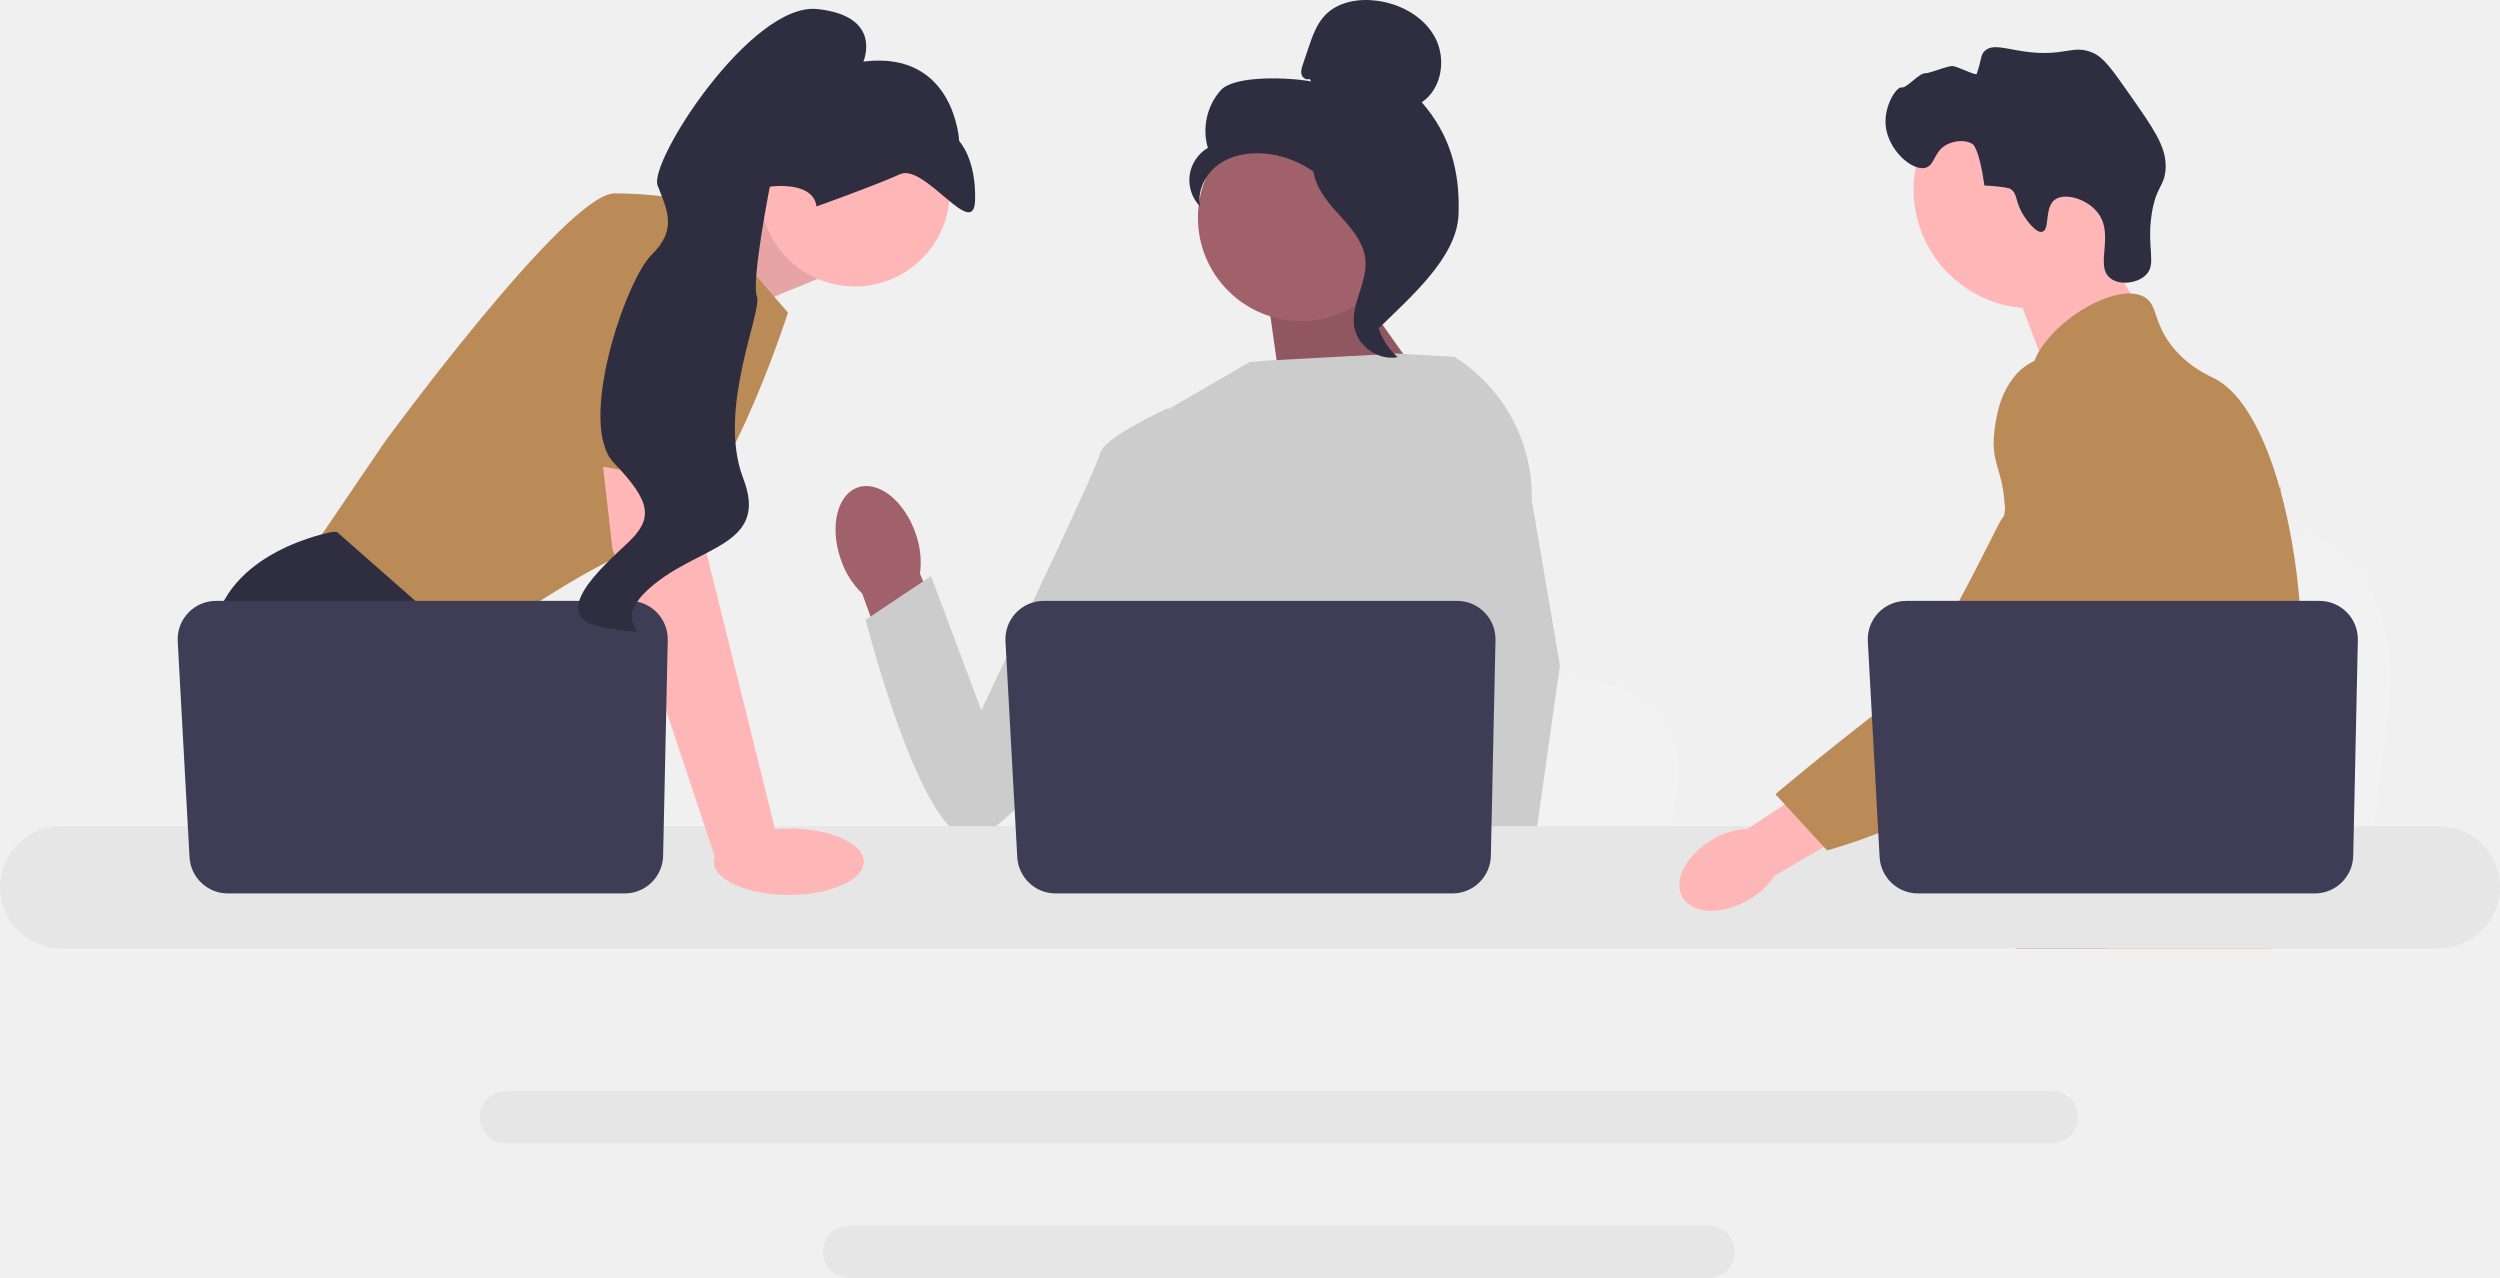
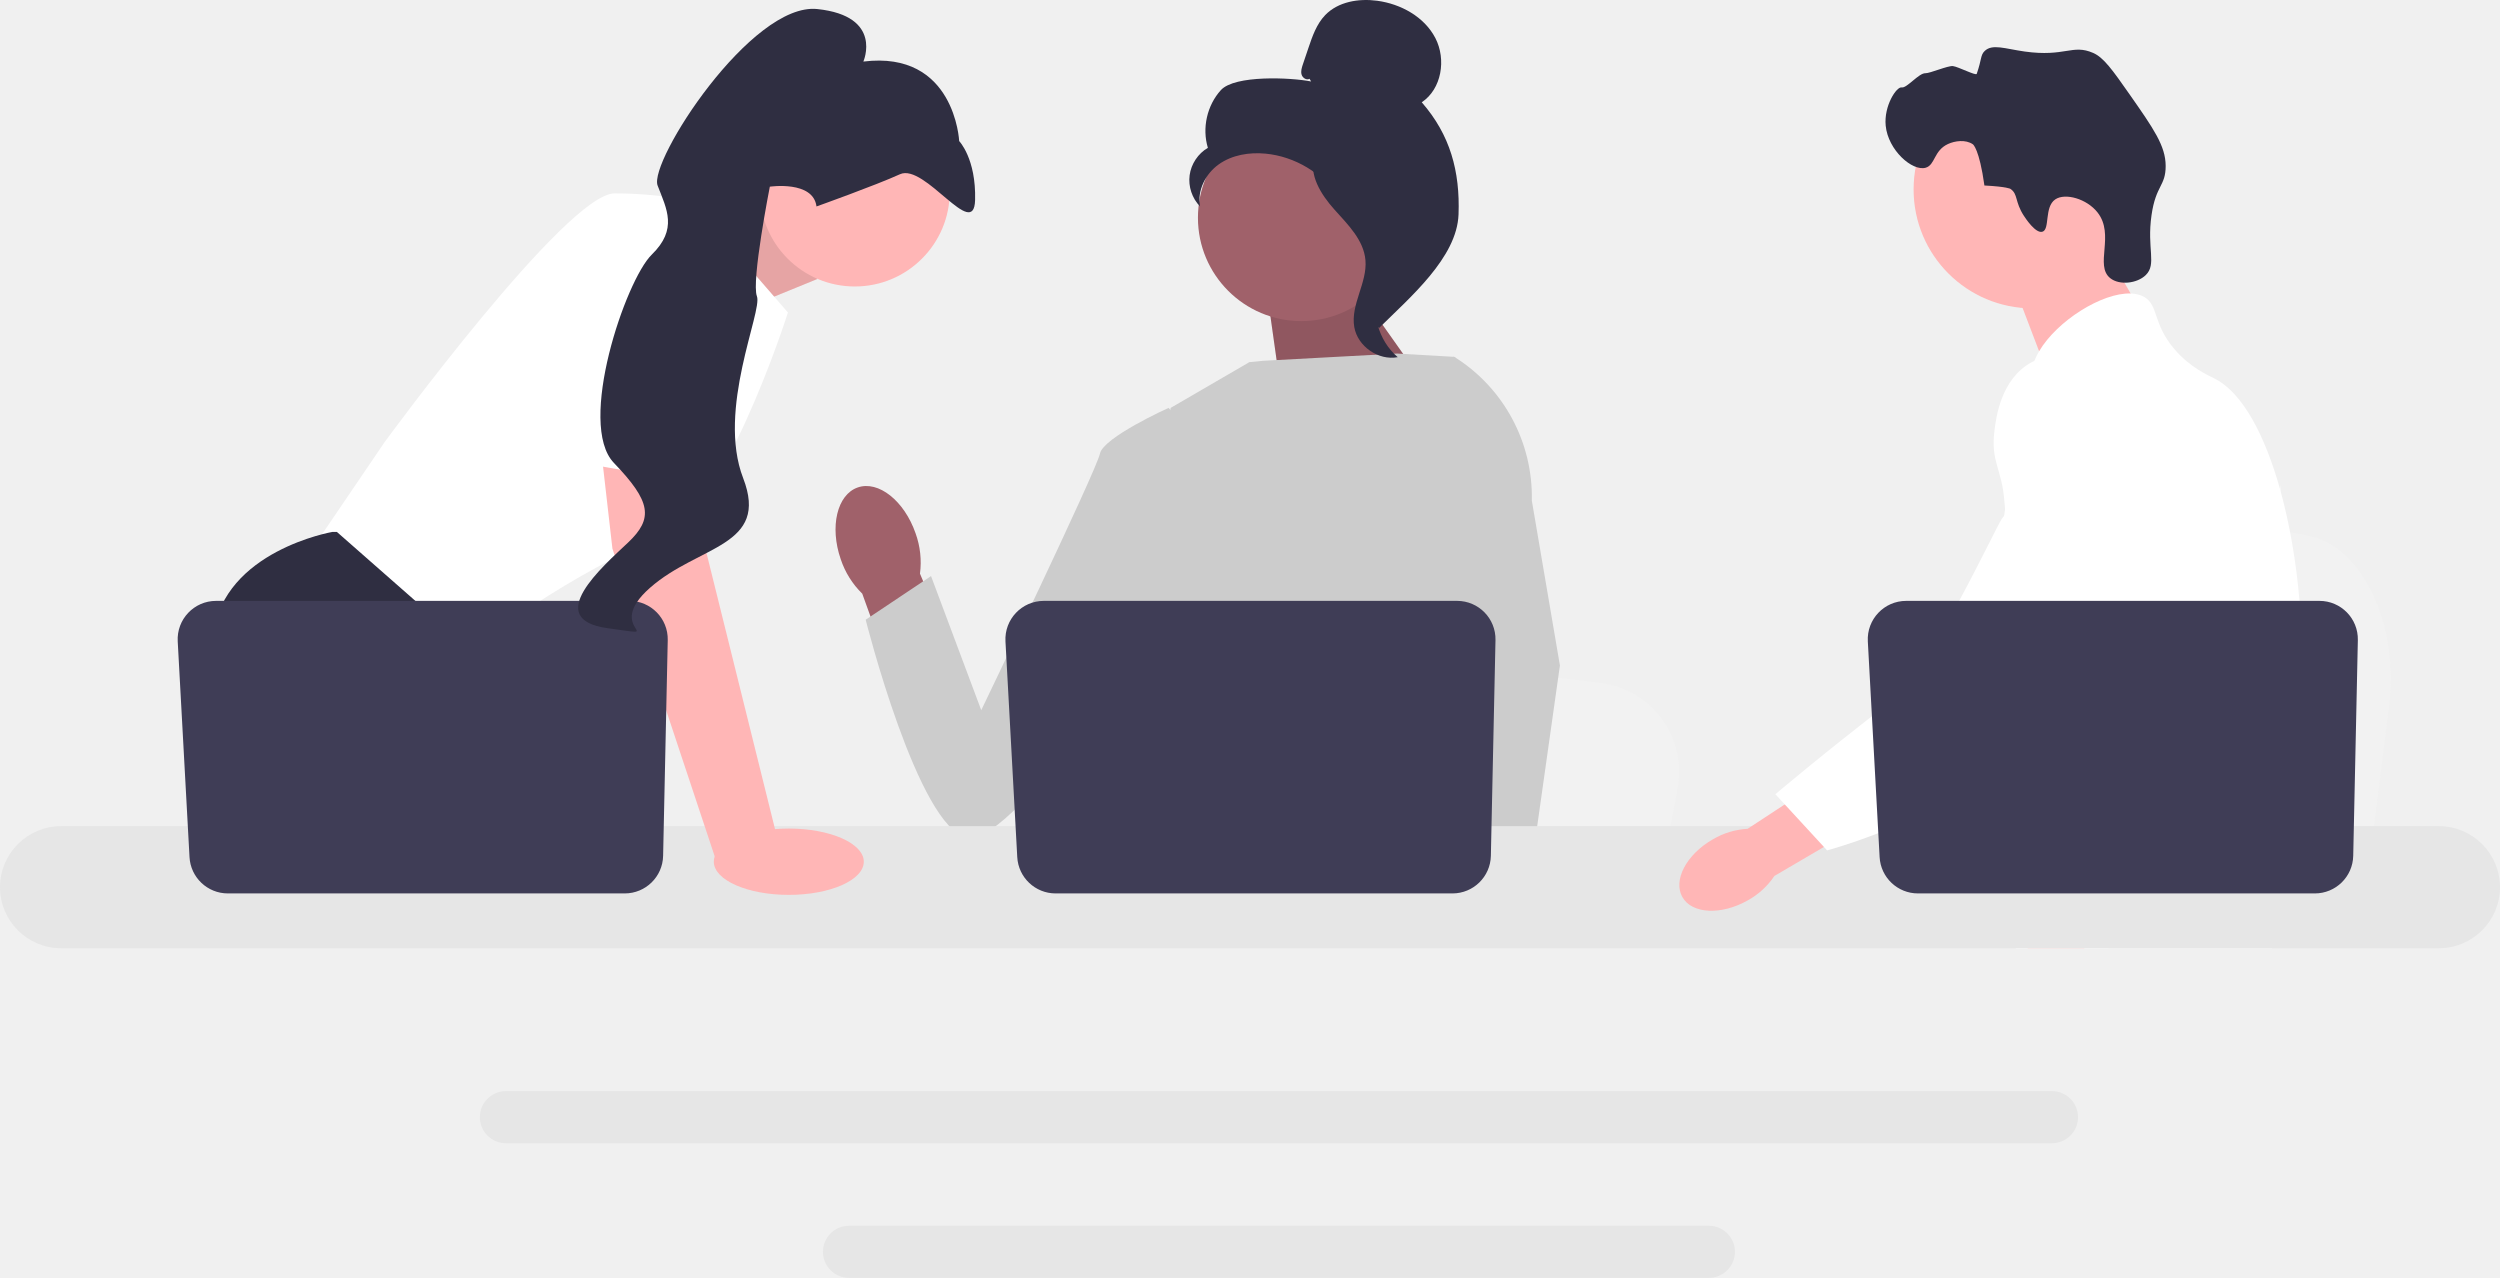
<svg xmlns="http://www.w3.org/2000/svg" width="866.81" height="443.068" viewBox="0 0 866.81 443.068">
  <path d="M828.335,244.952l-2.715,21.622-6.739,53.704h-135.383c1.057-12.037,2.502-29.362,4.046-48.065,.152-1.868,.312-3.748,.464-5.639,3.872-47.014,8.108-100.216,8.108-100.216l17.799,3.316,34.532,6.421,14.071,2.615,37.681,7.017c18.787,3.491,31.71,30.693,28.135,59.226Z" fill="#f2f2f2" />
  <polygon points="725.93 79.358 742.579 108.492 710.58 131.169 696.93 95.358 725.93 79.358" fill="#ffb6b6" />
  <circle cx="704.735" cy="65.675" r="41.244" fill="#ffb6b6" />
  <path d="M701.774,74.896c-3.275-4.984-1.99-7.591-4.731-9.423-0-0-1.103-.737-8.999-1.157h0c-1.768-12.724-3.975-14.267-3.975-14.267-2.543-1.778-6.318-1.201-8.666-.113-4.966,2.3-4.391,7.269-7.735,8.22-4.619,1.314-13.024-6.092-13.852-14.569-.675-6.915,3.78-13.631,5.547-13.276,1.752,.352,5.947-5.003,8.212-4.92,1.547,.056,7.867-2.691,9.567-2.476,1.857,.235,7.978,3.429,8.234,2.699,1.773-5.072,1.252-6.479,2.756-7.93,2.665-2.571,7.026-.781,13.866,.181,14.074,1.978,16.531-2.663,23.743,.483,3.644,1.589,6.692,5.874,12.641,14.38,8.319,11.895,12.479,17.842,12.506,24.779,.027,7.074-3.398,6.625-4.903,17.098-1.675,11.658,1.884,16.989-2.004,20.777-3.005,2.927-9.113,3.622-12.322,1.053-5.494-4.399,1.696-15.012-4.384-22.767-3.732-4.76-11.238-6.878-14.676-4.525-3.888,2.66-1.746,10.469-4.48,11.21-2.341,.634-5.772-4.588-6.343-5.457Z" fill="#2f2e41" />
-   <path d="M797.85,237.338c-1.15,19.67-5.72,25.88-7.32,49.11-.35,5.1-.56,11.02-.56,18.08,0,1.8,.01,3.54,.01,5.24,0,3.62-.069,7.04-.49,10.51-.319,2.77-.869,5.56-1.779,8.5h-88.83c-.01-.02-.01-.04-.021-.06-.52-2.26-.85-4.42-1.1-6.49-.08-.66-.15-1.31-.21-1.95-.08-.75-.15-1.49-.22-2.22-.271-2.91-.54-5.66-1.181-8.29-.859-3.63-2.42-7.05-5.62-10.35-1.31-1.35-2.619-2.4-3.899-3.32-.25-.17-.49-.34-.74-.51-3.54-2.43-6.89-4.18-9.79-9.14-.05-.07-.09-.15-.13-.22-.5-.87-1.8-3.15-2.74-6.19-.99-3.16-1.59-7.13-.51-11.19,2.57-9.62,12.09-10.58,19.87-20.3,.84-1.05,1.67-2.21,2.46-3.5,3.52-5.72,4.47-10.76,5.59-16.75,.18-.97,.34-1.93,.47-2.86,.101-.7,.19-1.39,.261-2.07,.619-5.71,.319-10.63-.41-15.03-2.38-14.41-9.4-23.33-4.44-36.26,1.561-4.06,3.771-7.11,6-9.72,4.72-5.53,9.57-9.12,8.73-16.26-.851-7.2-6.311-8.19-6.92-14.48-.311-3.18,.729-6.53,2.68-9.82v-.01c6.24-10.59,21.82-20.34,31.72-20.03,1.83,.05,3.45,.46,4.8,1.25,4.891,2.88,2.851,9.17,10.341,17.99,5.569,6.55,11.869,9.17,14.26,10.41,9.47,4.94,17.17,19.51,22.399,38.14,.04,.14,.08,.28,.12,.43,3.23,11.67,5.511,24.92,6.641,38.36,.479,5.69,.76,11.41,.819,17.07,.051,4.52-.05,8.44-.26,11.93Z" fill="#ba8b57" />
+   <path d="M797.85,237.338c-1.15,19.67-5.72,25.88-7.32,49.11-.35,5.1-.56,11.02-.56,18.08,0,1.8,.01,3.54,.01,5.24,0,3.62-.069,7.04-.49,10.51-.319,2.77-.869,5.56-1.779,8.5h-88.83c-.01-.02-.01-.04-.021-.06-.52-2.26-.85-4.42-1.1-6.49-.08-.66-.15-1.31-.21-1.95-.08-.75-.15-1.49-.22-2.22-.271-2.91-.54-5.66-1.181-8.29-.859-3.63-2.42-7.05-5.62-10.35-1.31-1.35-2.619-2.4-3.899-3.32-.25-.17-.49-.34-.74-.51-3.54-2.43-6.89-4.18-9.79-9.14-.05-.07-.09-.15-.13-.22-.5-.87-1.8-3.15-2.74-6.19-.99-3.16-1.59-7.13-.51-11.19,2.57-9.62,12.09-10.58,19.87-20.3,.84-1.05,1.67-2.21,2.46-3.5,3.52-5.72,4.47-10.76,5.59-16.75,.18-.97,.34-1.93,.47-2.86,.101-.7,.19-1.39,.261-2.07,.619-5.71,.319-10.63-.41-15.03-2.38-14.41-9.4-23.33-4.44-36.26,1.561-4.06,3.771-7.11,6-9.72,4.72-5.53,9.57-9.12,8.73-16.26-.851-7.2-6.311-8.19-6.92-14.48-.311-3.18,.729-6.53,2.68-9.82v-.01c6.24-10.59,21.82-20.34,31.72-20.03,1.83,.05,3.45,.46,4.8,1.25,4.891,2.88,2.851,9.17,10.341,17.99,5.569,6.55,11.869,9.17,14.26,10.41,9.47,4.94,17.17,19.51,22.399,38.14,.04,.14,.08,.28,.12,.43,3.23,11.67,5.511,24.92,6.641,38.36,.479,5.69,.76,11.41,.819,17.07,.051,4.52-.05,8.44-.26,11.93Z" fill="#ffffff" />
  <g>
    <polygon points="731.331 304.728 729.52 309.768 728.38 312.927 725.74 320.278 722.68 328.778 703.01 328.778 706.31 320.278 707.84 316.318 710.38 309.768 714.64 298.768 731.331 304.728" fill="#ffb6b6" />
-     <path d="M790.84,167.827c-.05,.65-.12,1.37-.19,2.15-.779,7.94-2.62,22.15-5.31,38.36-1.42,8.55-3.08,17.66-4.95,26.71-4.02,19.53-9.02,38.76-14.67,51.4-1.01,2.28-2.05,4.34-3.11,6.16-.81,1.39-1.66,2.76-2.55,4.11-2.88,4.43-6.11,8.63-9.46,12.55-.13,.17-.28,.33-.43,.5-.54,.64-1.101,1.27-1.66,1.9-2.74,3.09-5.54,5.97-8.25,8.61-3.3,3.22-6.48,6.07-9.33,8.5h-31.94l-.13-.06-4.6-2.04s1.31-1.54,3.5-4.45c.45-.59,.93-1.24,1.45-1.95,.64-.87,1.33-1.83,2.069-2.87,1.54-2.18,3.29-4.74,5.17-7.64,3.641-5.61,7.79-12.51,11.98-20.5,.48-.93,.97-1.87,1.46-2.82,.01-.03,.03-.06,.04-.09,.83-1.62,1.65-3.29,2.47-4.99,6.95-14.46,8.94-26.46,9.511-30.35,.8-5.5,1.909-13.19,1.609-21.65-.2-5.58-1.01-11.48-2.939-17.34v-.01c-.4-1.23-.851-2.46-1.36-3.68-.91-2.19-1.99-4.35-3.271-6.48-5.649-9.38-10.239-9.77-13.89-19.99-1.08-3.03-3.53-9.87-2.78-17.09v-.01c.091-.89,.24-1.79,.44-2.69v-.01c.05-.25,.12-.51,.19-.76,.569-2.21,1.51-4.4,2.939-6.48,2.79-4.04,6.6-6.44,10.01-7.87l.011-.01c3.939-1.64,7.34-1.99,8-2.05,14.609-1.3,25.939,10.98,32.13,17.69,2.39,2.59,4.58,4.76,6.58,6.53,15.569,13.9,19.84,5.02,20.949,.43,.17-.71,.261-1.32,.311-1.72Z" fill="#ba8b57" />
-     <path d="M790.89,167.308c0,.05-.01,.22-.05,.5,.02-.15,.03-.3,.04-.44,0-.03,0-.05,.01-.06Z" fill="#ba8b57" />
+     <path d="M790.84,167.827c-.05,.65-.12,1.37-.19,2.15-.779,7.94-2.62,22.15-5.31,38.36-1.42,8.55-3.08,17.66-4.95,26.71-4.02,19.53-9.02,38.76-14.67,51.4-1.01,2.28-2.05,4.34-3.11,6.16-.81,1.39-1.66,2.76-2.55,4.11-2.88,4.43-6.11,8.63-9.46,12.55-.13,.17-.28,.33-.43,.5-.54,.64-1.101,1.27-1.66,1.9-2.74,3.09-5.54,5.97-8.25,8.61-3.3,3.22-6.48,6.07-9.33,8.5h-31.94l-.13-.06-4.6-2.04s1.31-1.54,3.5-4.45c.45-.59,.93-1.24,1.45-1.95,.64-.87,1.33-1.83,2.069-2.87,1.54-2.18,3.29-4.74,5.17-7.64,3.641-5.61,7.79-12.51,11.98-20.5,.48-.93,.97-1.87,1.46-2.82,.01-.03,.03-.06,.04-.09,.83-1.62,1.65-3.29,2.47-4.99,6.95-14.46,8.94-26.46,9.511-30.35,.8-5.5,1.909-13.19,1.609-21.65-.2-5.58-1.01-11.48-2.939-17.34v-.01c-.4-1.23-.851-2.46-1.36-3.68-.91-2.19-1.99-4.35-3.271-6.48-5.649-9.38-10.239-9.77-13.89-19.99-1.08-3.03-3.53-9.87-2.78-17.09v-.01c.091-.89,.24-1.79,.44-2.69v-.01c.05-.25,.12-.51,.19-.76,.569-2.21,1.51-4.4,2.939-6.48,2.79-4.04,6.6-6.44,10.01-7.87l.011-.01c3.939-1.64,7.34-1.99,8-2.05,14.609-1.3,25.939,10.98,32.13,17.69,2.39,2.59,4.58,4.76,6.58,6.53,15.569,13.9,19.84,5.02,20.949,.43,.17-.71,.261-1.32,.311-1.72Z" fill="#ffffff" />
+     <path d="M790.89,167.308c0,.05-.01,.22-.05,.5,.02-.15,.03-.3,.04-.44,0-.03,0-.05,.01-.06Z" fill="#ffffff" />
  </g>
  <path d="M711.47,378.318H175.42c-4.98,0-9.04,4.05-9.04,9.03,0,4.99,4.06,9.04,9.04,9.04H711.47c4.979,0,9.03-4.05,9.03-9.04,0-4.98-4.051-9.03-9.03-9.03Z" fill="#e6e6e6" />
  <path d="M592.51,424.998H294.37c-4.98,0-9.03,4.05-9.03,9.03s4.05,9.04,9.03,9.04h298.14c4.98,0,9.04-4.06,9.04-9.04s-4.06-9.03-9.04-9.03Z" fill="#e6e6e6" />
  <polygon points="235.069 81.275 268.853 67.057 283.344 96.762 247.842 111.253 235.069 81.275" fill="#ffb6b6" />
  <polygon points="235.069 81.275 268.853 67.057 283.344 96.762 247.842 111.253 235.069 81.275" opacity=".1" />
-   <path d="M239.872,69.955l33.328,38.4s-23.185,73.177-46.369,79.698-65.932,38.4-65.932,38.4l-53.615-34.777,26.083-38.4s63.034-86.218,79.698-86.218c16.664,0,26.807,2.898,26.807,2.898Z" fill="#ba8b57" />
+   <path d="M239.872,69.955l33.328,38.4s-23.185,73.177-46.369,79.698-65.932,38.4-65.932,38.4l-53.615-34.777,26.083-38.4s63.034-86.218,79.698-86.218c16.664,0,26.807,2.898,26.807,2.898Z" fill="#ffffff" />
  <path d="M194.843,320.278H117.261l-4.905-6.557-20.026-26.771-4.608-6.158s-17.389-31.879-13.766-60.86c3.623-28.981,41.298-35.502,41.298-35.502h1.55l46.123,40.53-2.753,37.719,14.606,24.272,20.062,33.328Z" fill="#2f2e41" />
  <polygon points="133.15 320.278 112.356 320.278 112.356 289.486 133.15 320.278" fill="#2f2e41" />
  <path d="M581.644,273.532l-2.587,13.418-6.419,33.328h-128.958c1.007-7.47,2.384-18.222,3.854-29.829,.145-1.159,.297-2.326,.442-3.499,3.688-29.177,7.723-62.193,7.723-62.193l16.954,2.058,32.893,3.985,13.404,1.623,35.893,4.354c17.896,2.166,30.205,19.048,26.8,36.755Z" fill="#f2f2f2" />
  <path d="M764.144,320.278h-69.945c1.065-1.253,1.666-1.978,1.666-1.978l20.968-3.463,43.203-7.129s1.971,5.093,4.108,12.571Z" fill="#2f2e41" />
  <polygon points="467.455 95.766 497.873 138.784 444.814 140.369 439.119 99.942 467.455 95.766" fill="#a0616a" />
  <polygon points="467.455 95.766 497.873 138.784 444.814 140.369 439.119 99.942 467.455 95.766" opacity=".1" />
-   <path id="uuid-ae755ff6-bb09-410e-86b1-7d1b81a37005-550" d="M317.446,184.896c-3.903-11.259-12.876-18.372-20.041-15.887-7.165,2.485-9.808,13.625-5.902,24.888,1.499,4.52,4.058,8.616,7.464,11.945l17.14,47.497,22.117-8.518-19.245-45.919c.615-4.724,.089-9.526-1.533-14.005Z" fill="#a0616a" />
+   <path id="uuid-ae755ff6-bb09-410e-86b1-7d1b81a37005-117" d="M317.446,184.896c-3.903-11.259-12.876-18.372-20.041-15.887-7.165,2.485-9.808,13.625-5.902,24.888,1.499,4.52,4.058,8.616,7.464,11.945l17.14,47.497,22.117-8.518-19.245-45.919c.615-4.724,.089-9.526-1.533-14.005Z" fill="#a0616a" />
  <path d="M523.347,162.977l-.042,43.841-4.079,16.193-8.39,33.306-6.108,30.633-4.55,22.822-1.623,8.151c-1.224,.819-2.442,1.601-3.659,2.355h-105.976c-6.021-3.615-9.39-6.427-9.39-6.427,0,0,1.666-1.565,3.572-4.079,3.217-4.246,7.108-11.201,4.724-17.845-.5-1.391-.63-3.086-.478-4.977,.971-12.476,14.056-33.574,14.056-33.574l-2.71-31.314-1.188-13.722,8.378-66.91,27.307-15.874,4.714-.456,46.536-2.514,19.234,1.108,.877,.239,18.794,39.045Z" fill="#ccc" />
  <g>
    <polygon points="525.414 320.278 502.229 320.278 501.208 309.772 501.186 309.562 507.75 309.113 524.827 307.947 525.124 314.235 525.356 319.061 525.414 320.278" fill="#ffb6b6" />
    <path d="M531.121,173.576l9.739,57.143-7.948,56.23-1.239,8.752-2.188,15.454-.674,4.753,.022,.514,.167,3.855h-27.532l-1.014-10.506-.087-.942-2.072-21.518-.036-.362-4.398-45.63,8.622-32.98,.638-2.427v-.007l3.751-56.469-2.905-25.663-.029-.239c.058,.036,.109,.073,.167,.109,.152,.094,.304,.188,.449,.29,16.925,10.737,27.01,29.575,26.568,49.644Z" fill="#ccc" />
  </g>
  <path d="M415.748,152.379l-10.587-10.951s-22.664,10.218-23.794,15.886c-1.13,5.669-41.146,88.926-41.146,88.926l-17.41-46.499-22.662,15.13s18.184,72.192,35.19,75.581,74.002-85.446,74.002-85.446l6.408-52.628Z" fill="#ccc" />
  <path d="M845.64,286.447H21.16c-11.67,0-21.16,9.5-21.16,21.17s9.49,21.16,21.16,21.16H845.64c11.67,0,21.17-9.49,21.17-21.16s-9.5-21.17-21.17-21.17Z" fill="#e6e6e6" />
  <path d="M518.522,221.94l-1.603,74.802c-.155,7.241-6.07,13.03-13.312,13.03h-137.603c-7.071,0-12.91-5.528-13.296-12.589l-4.089-74.802c-.417-7.628,5.656-14.042,13.296-14.042h143.295c7.466,0,13.472,6.137,13.312,13.601Z" fill="#3f3d56" />
  <circle cx="296.385" cy="66.41" r="32.922" fill="#ffb6b6" />
  <polygon points="241.321 152.551 244.944 191.675 269.578 290.935 248.296 298.394 212.34 190.226 207.374 146.755 241.321 152.551" fill="#ffb6b6" />
  <path d="M231.522,221.94l-1.603,74.802c-.155,7.241-6.07,13.03-13.312,13.03H79.004c-7.071,0-12.91-5.528-13.296-12.589l-4.089-74.802c-.417-7.628,5.656-14.042,13.296-14.042H218.21c7.466,0,13.472,6.137,13.312,13.601Z" fill="#3f3d56" />
  <ellipse cx="273.5" cy="298.778" rx="26" ry="11.5" fill="#ffb6b6" />
-   <path d="M190.242,158.532l14.853-79.158s41.298-5.796,42.747,7.97-1.035,81.042-1.035,81.042l-56.564-9.853Z" fill="#ba8b57" />
+   <path d="M190.242,158.532l14.853-79.158s41.298-5.796,42.747,7.97-1.035,81.042-1.035,81.042l-56.564-9.853Z" fill="#ffffff" />
  <path d="M283.095,71.586s20.365-7.268,28.956-11.179c8.591-3.911,25.657,23.366,26.037,8.96,.38-14.406-5.518-20.447-5.518-20.447,0,0-1.473-31.515-33.223-27.575,0,0,6.984-15.767-15.941-18.205-22.925-2.438-58.589,52.921-55.395,61.194,3.194,8.273,7.023,15.113-2.039,23.959-9.062,8.846-26.03,58.769-13.12,72.203,12.91,13.434,13.758,19.264,4.912,27.621-8.846,8.358-29.754,26.53-7.147,29.685,22.607,3.155-2.068,.799,14.786-14.026,16.854-14.825,41.447-14.219,32.265-38.005-9.183-23.785,6.771-57.869,4.775-63.04-1.996-5.171,4.473-38.005,4.473-38.005,0,0,15.055-2.212,16.181,6.86Z" fill="#2f2e41" />
  <g>
    <circle cx="451.191" cy="75.499" r="35.838" fill="#a0616a" />
    <path d="M454.051,27.317c-1.037,.605-2.426-.311-2.759-1.464-.333-1.154,.055-2.379,.439-3.516l1.934-5.727c1.371-4.062,2.827-8.266,5.797-11.357,4.483-4.666,11.607-5.853,18.02-4.993,8.236,1.104,16.362,5.564,20.191,12.939,3.829,7.375,2.199,17.665-4.72,22.266,9.862,11.303,13.3,23.901,12.757,38.892-.543,14.991-16.879,28.788-27.533,39.348-2.379-1.442-4.542-8.201-3.234-10.656,1.308-2.455-.566-5.3,1.054-7.561,1.62-2.262,2.976,1.34,1.338-.909-1.034-1.419,3.001-4.684,1.464-5.533-7.432-4.108-9.903-13.371-14.571-20.465-5.63-8.556-15.265-14.35-25.462-15.312-5.617-.53-11.55,.43-16.154,3.691-4.604,3.261-7.585,9.089-6.517,14.629-2.765-2.808-4.141-6.922-3.622-10.828,.519-3.906,2.922-7.518,6.325-9.506-2.069-6.841-.297-14.711,4.505-20.005,4.802-5.294,24.28-4.392,31.291-2.999l-.542-.93Z" fill="#2f2e41" />
    <path d="M455.14,53.475c9.285,1.002,15.989,9.045,21.65,16.473,3.263,4.281,6.681,9.009,6.599,14.391-.083,5.441-3.721,10.109-5.46,15.265-2.842,8.429-.072,18.457,6.693,24.233-6.685,1.269-13.911-3.744-15.065-10.449-1.343-7.806,4.574-15.34,3.873-23.23-.617-6.951-6.095-12.301-10.752-17.498-4.657-5.197-9.03-12.094-6.888-18.735l-.65-.45Z" fill="#2f2e41" />
  </g>
  <g>
-     <path id="uuid-aec20554-f6ec-4c5b-9d97-717cd04239bf-551" d="M593.947,290.977c-9.197,5.231-13.952,14.216-10.623,20.069,3.33,5.852,13.483,6.355,22.683,1.121,3.703-2.04,6.864-4.938,9.218-8.45l38.687-22.656-11.019-17.928-36.969,24.238c-4.223,.228-8.331,1.465-11.978,3.607Z" fill="#ffb6b6" />
-     <path d="M724.935,124.841c-1.156-.458-11.3-4.3-20.561,.772-10.638,5.826-12.281,19.126-12.858,23.791-1.331,10.776,2.591,13.191,3.419,24.101,1.549,20.41,5.633-2.874-.889,6.442-2.258,3.225-25.317,53.198-38.034,62.986-24.733,19.037-40.439,32.444-40.439,32.444l17.93,19.477s28.333-7.549,53.376-23.81c25.688-16.68,38.532-25.02,48.469-41.335,.856-1.405,21.331-36.176,10.335-74.624-2.508-8.77-7.104-24.839-20.747-30.245Z" fill="#ba8b57" />
+     <path id="uuid-aec20554-f6ec-4c5b-9d97-717cd04239bf-118" d="M593.947,290.977c-9.197,5.231-13.952,14.216-10.623,20.069,3.33,5.852,13.483,6.355,22.683,1.121,3.703-2.04,6.864-4.938,9.218-8.45l38.687-22.656-11.019-17.928-36.969,24.238c-4.223,.228-8.331,1.465-11.978,3.607Z" fill="#ffb6b6" />
+     <path d="M724.935,124.841c-1.156-.458-11.3-4.3-20.561,.772-10.638,5.826-12.281,19.126-12.858,23.791-1.331,10.776,2.591,13.191,3.419,24.101,1.549,20.41,5.633-2.874-.889,6.442-2.258,3.225-25.317,53.198-38.034,62.986-24.733,19.037-40.439,32.444-40.439,32.444l17.93,19.477s28.333-7.549,53.376-23.81c25.688-16.68,38.532-25.02,48.469-41.335,.856-1.405,21.331-36.176,10.335-74.624-2.508-8.77-7.104-24.839-20.747-30.245Z" fill="#ffffff" />
  </g>
  <path d="M817.522,221.94l-1.603,74.802c-.155,7.241-6.07,13.03-13.312,13.03h-137.603c-7.071,0-12.91-5.528-13.296-12.589l-4.089-74.802c-.417-7.628,5.656-14.042,13.296-14.042h143.295c7.466,0,13.472,6.137,13.312,13.601Z" fill="#3f3d56" />
</svg>
